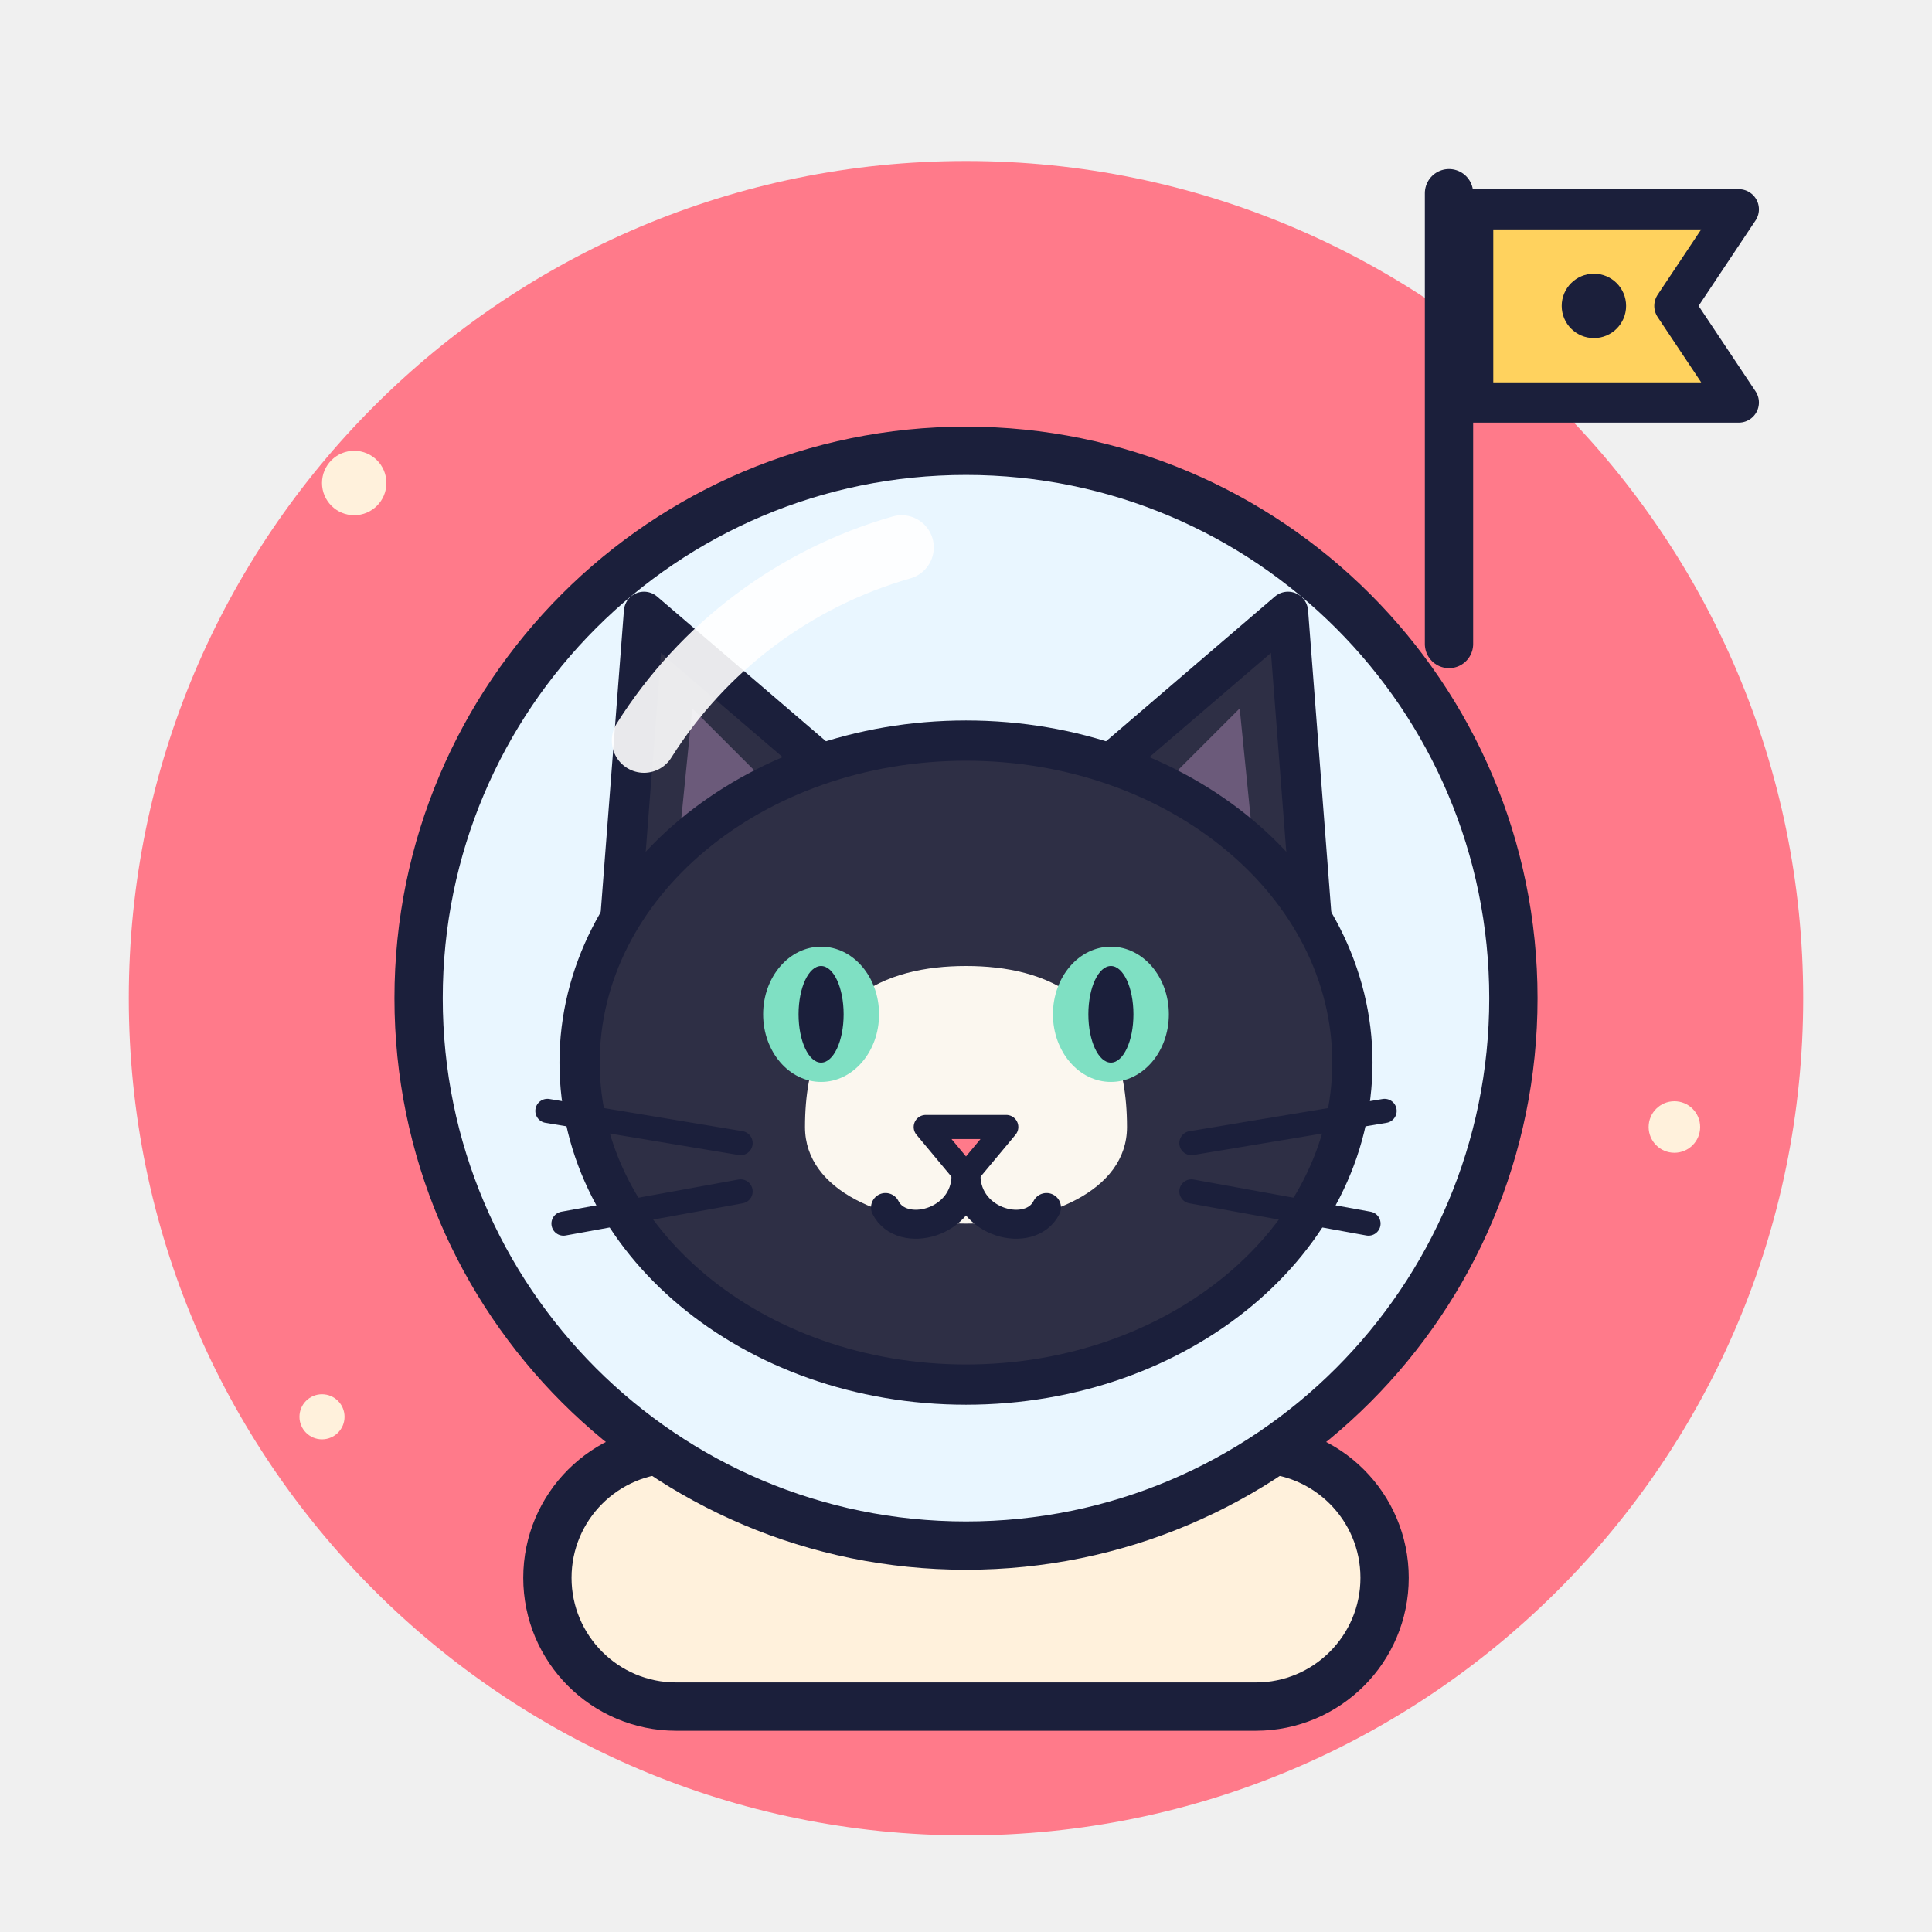
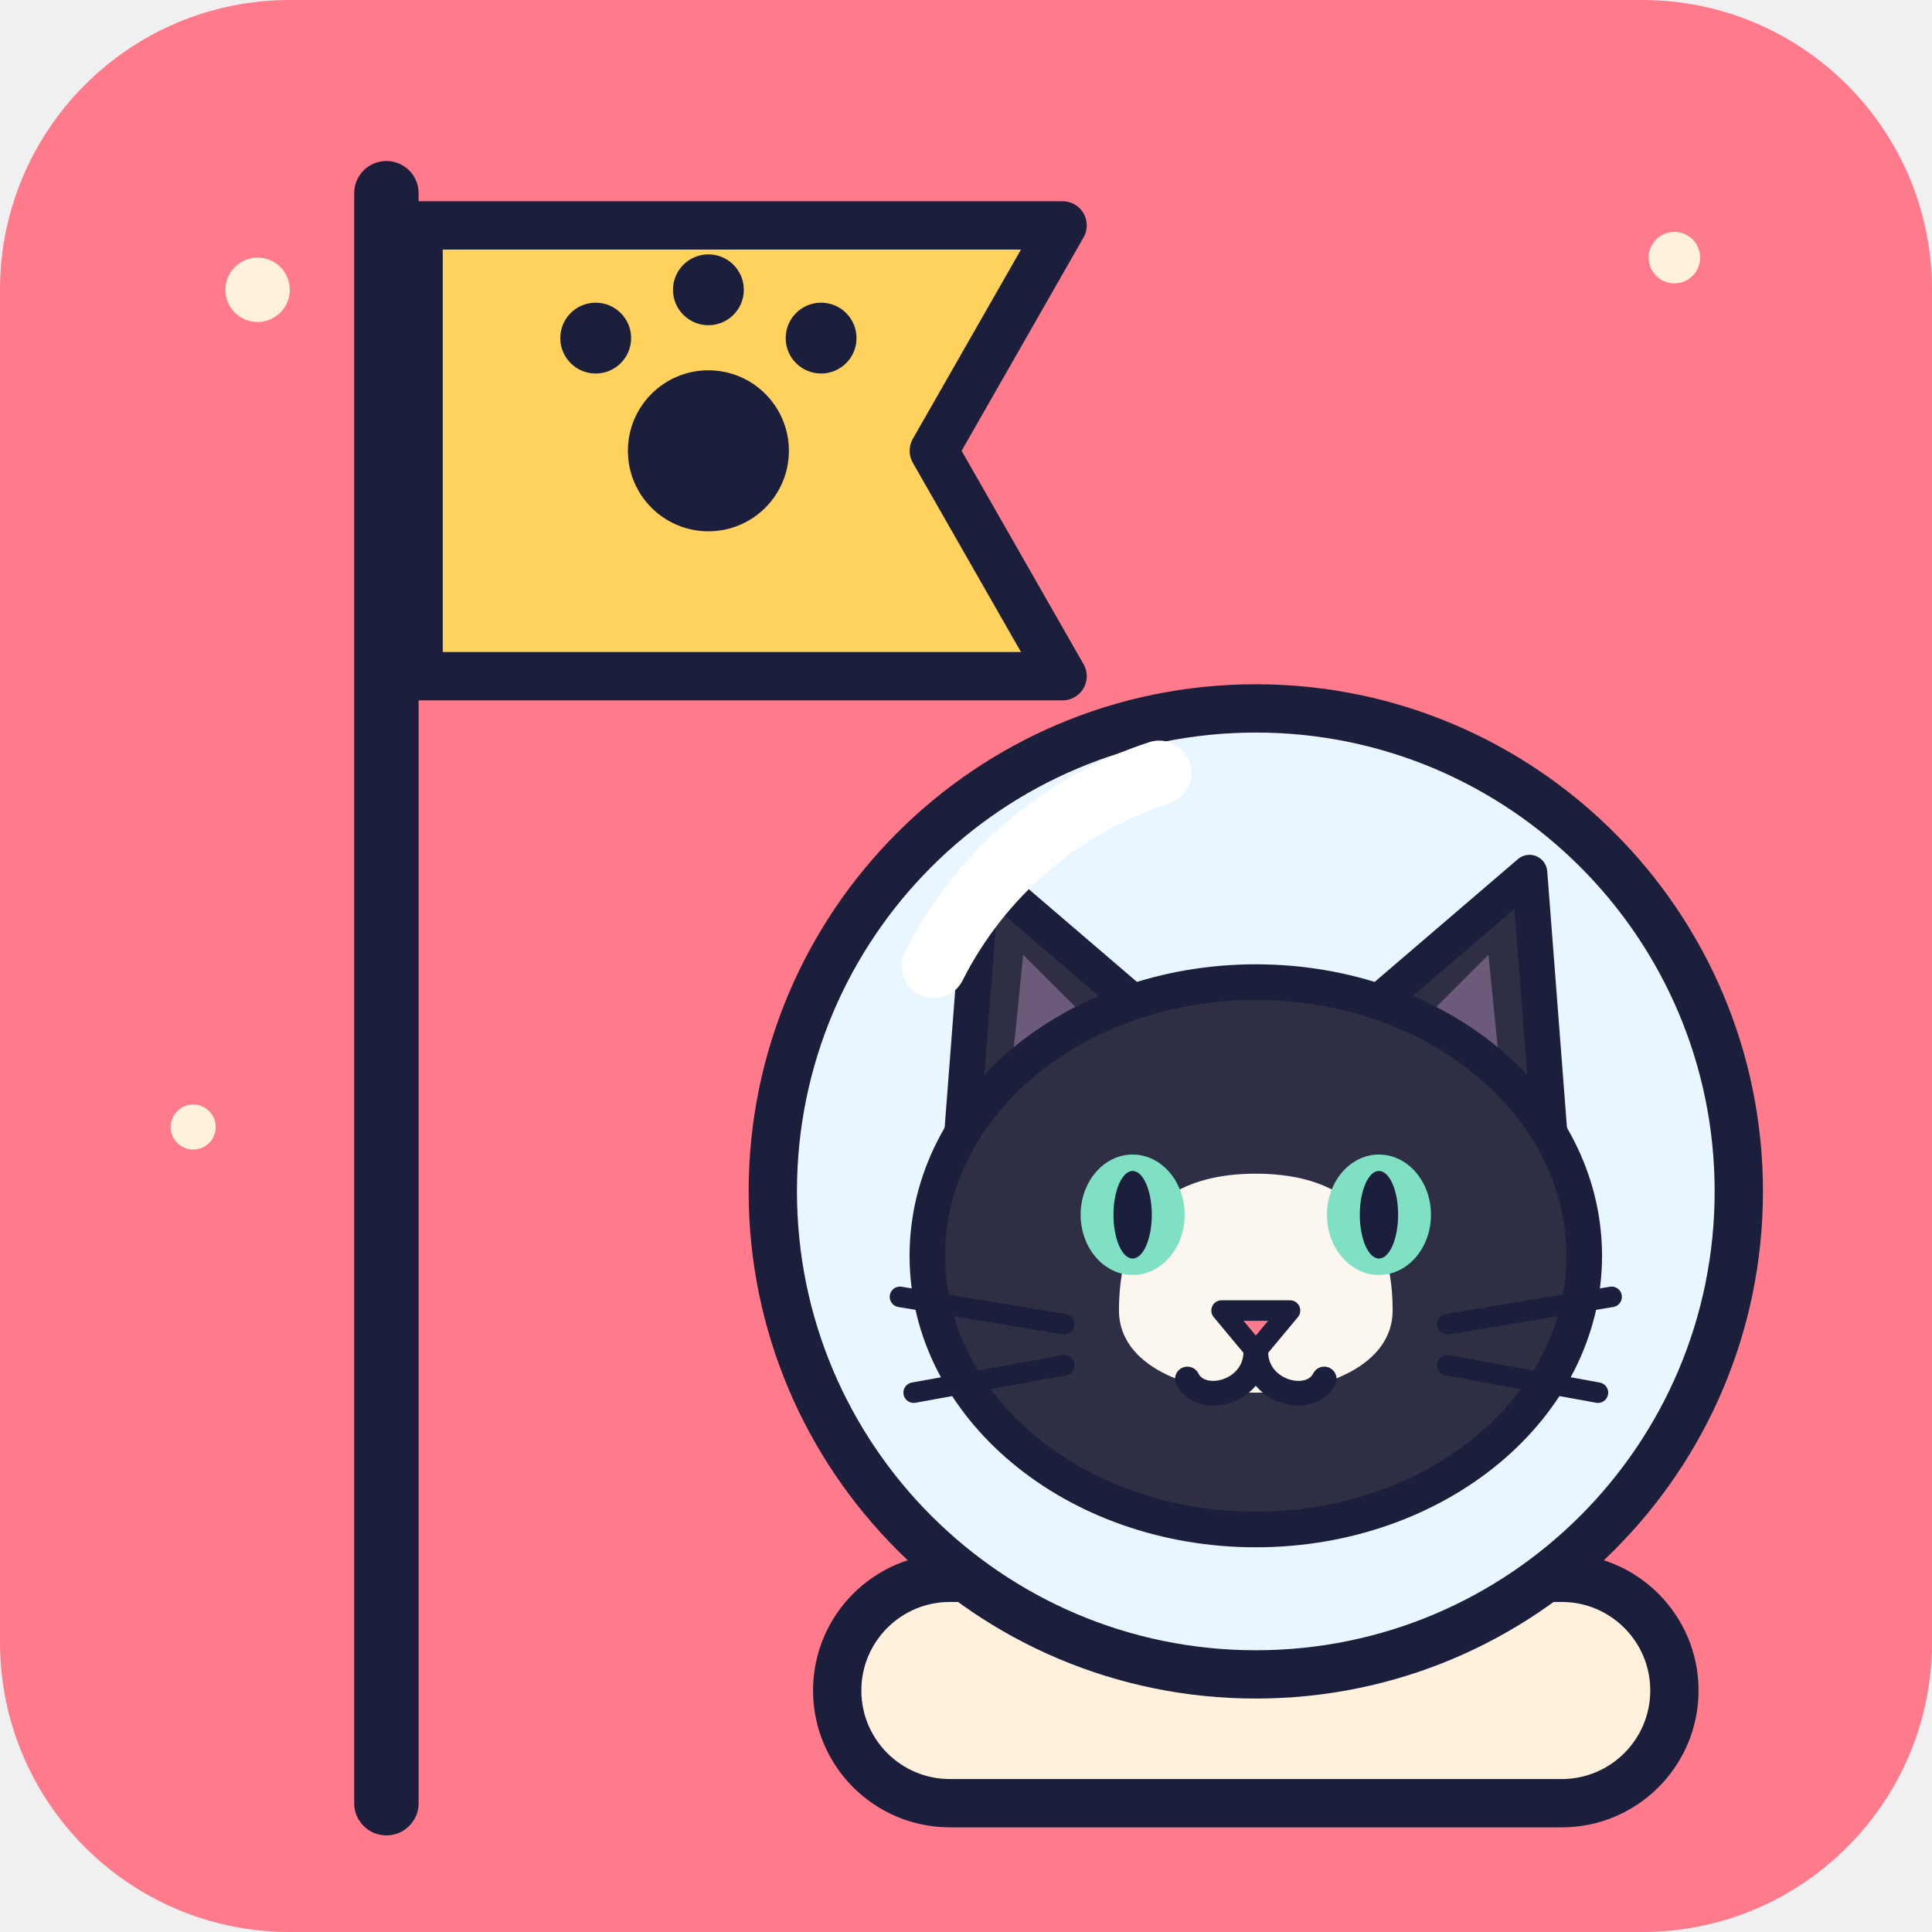
- <svg xmlns="http://www.w3.org/2000/svg" viewBox="0 0 120 120" role="img" aria-label="Astro, cat astronaut">
-   <circle cx="60" cy="62" r="52" fill="#FF7A8A" />
-   <circle cx="22" cy="30" r="2" fill="#FFF1DC" />
-   <circle cx="104" cy="70" r="1.6" fill="#FFF1DC" />
-   <circle cx="20" cy="88" r="1.4" fill="#FFF1DC" />
-   <g transform="translate(90 12)">
-     <path d="M0 0 V28" stroke="#1B1F3B" stroke-width="3" stroke-linecap="round" />
-     <path d="M1.5 1 H18 L14 7 L18 13 H1.5 Z" fill="#FFD25E" stroke="#1B1F3B" stroke-width="2.5" stroke-linejoin="round" />
-     <circle cx="9" cy="7" r="2" fill="#1B1F3B" />
+ <svg xmlns="http://www.w3.org/2000/svg" width="120" height="120" viewBox="0 0 120 120" role="img" aria-label="Astro, cat astronaut">
+   <rect width="120" height="120" rx="18" fill="#FF7A8A" />
+   <circle cx="16" cy="18" r="2" fill="#FFF1DC" />
+   <circle cx="104" cy="16" r="1.6" fill="#FFF1DC" />
+   <circle cx="12" cy="70" r="1.4" fill="#FFF1DC" />
+   <path d="M24 12 V112" stroke="#1B1F3B" stroke-width="4" stroke-linecap="round" />
+   <path d="M26 14 H66 L58 28 L66 42 H26 Z" fill="#FFD25E" stroke="#1B1F3B" stroke-width="3" stroke-linejoin="round" />
+   <circle cx="44" cy="28" r="5" fill="#1B1F3B" />
+   <circle cx="37" cy="21" r="2.2" fill="#1B1F3B" />
+   <circle cx="44" cy="18" r="2.2" fill="#1B1F3B" />
+   <circle cx="51" cy="21" r="2.2" fill="#1B1F3B" />
+   <rect x="52" y="98" width="52" height="14" rx="7" fill="#FFF1DC" stroke="#1B1F3B" stroke-width="3" />
+   <circle cx="78" cy="74" r="30" fill="#E9F6FF" stroke="#1B1F3B" stroke-width="3" />
+   <g transform="translate(78 78) scale(0.85)">
+     <path d="M-22 -2 L-20 -28 L-6 -16 Z M22 -2 L20 -28 L6 -16 Z" fill="#2E2F45" stroke="#1B1F3B" stroke-width="2.6" stroke-linejoin="round" />
+     <path d="M-18 -12 L-17 -22 L-11 -16 Z M18 -12 L17 -22 L11 -16 Z" fill="#6B5A7A" />
+     <ellipse cx="0" cy="0" rx="24" ry="20" fill="#2E2F45" stroke="#1B1F3B" stroke-width="2.6" />
+     <path d="M-10 4 C-10 -4 -5 -6 0 -6 C5 -6 10 -4 10 4 C10 12 -10 12 -10 4 Z" fill="#FBF7EF" />
+     <ellipse cx="-9" cy="-3" rx="3.8" ry="4.4" fill="#7FE0C3" />
+     <ellipse cx="9" cy="-3" rx="3.8" ry="4.4" fill="#7FE0C3" />
+     <ellipse cx="-9" cy="-3" rx="1.4" ry="3.2" fill="#1B1F3B" />
+     <ellipse cx="9" cy="-3" rx="1.4" ry="3.2" fill="#1B1F3B" />
+     <path d="M-2.5 4 H2.5 L0 7 Z" fill="#FF7A8A" stroke="#1B1F3B" stroke-width="1.5" stroke-linejoin="round" />
+     <path d="M0 7 C0 10 -4 11 -5 9 M0 7 C0 10 4 11 5 9" fill="none" stroke="#1B1F3B" stroke-width="1.8" stroke-linecap="round" />
+     <path d="M-14 5 L-26 3 M-14 8 L-25 10 M14 5 L26 3 M14 8 L25 10" stroke="#1B1F3B" stroke-width="1.5" stroke-linecap="round" />
  </g>
-   <rect x="34" y="90" width="52" height="16" rx="8" fill="#FFF1DC" stroke="#1B1F3B" stroke-width="3" />
-   <circle cx="60" cy="62" r="34" fill="#E9F6FF" stroke="#1B1F3B" stroke-width="3" />
-   <path d="M38 64 L40 38 L54 50 Z" fill="#2E2F45" stroke="#1B1F3B" stroke-width="2.5" stroke-linejoin="round" />
-   <path d="M82 64 L80 38 L66 50 Z" fill="#2E2F45" stroke="#1B1F3B" stroke-width="2.5" stroke-linejoin="round" />
-   <path d="M42 54 L43 44 L49 50 Z" fill="#6B5A7A" />
-   <path d="M78 54 L77 44 L71 50 Z" fill="#6B5A7A" />
-   <ellipse cx="60" cy="66" rx="24" ry="20" fill="#2E2F45" stroke="#1B1F3B" stroke-width="2.5" />
-   <path d="M50 70 C50 62 55 60 60 60 C65 60 70 62 70 70 C70 78 50 78 50 70 Z" fill="#FBF7EF" />
-   <ellipse cx="51" cy="63" rx="3.6" ry="4.2" fill="#7FE0C3" />
-   <ellipse cx="69" cy="63" rx="3.6" ry="4.2" fill="#7FE0C3" />
-   <ellipse cx="51" cy="63" rx="1.4" ry="3" fill="#1B1F3B" />
-   <ellipse cx="69" cy="63" rx="1.4" ry="3" fill="#1B1F3B" />
-   <path d="M57.5 70 H62.5 L60 73 Z" fill="#FF7A8A" stroke="#1B1F3B" stroke-width="1.5" stroke-linejoin="round" />
-   <path d="M60 73 C60 76 56 77 55 75 M60 73 C60 76 64 77 65 75" fill="none" stroke="#1B1F3B" stroke-width="1.8" stroke-linecap="round" />
-   <path d="M46 71 L34 69 M46 74 L35 76 M74 71 L86 69 M74 74 L85 76" stroke="#1B1F3B" stroke-width="1.5" stroke-linecap="round" />
-   <path d="M40 46 A28 28 0 0 1 56 34" fill="none" stroke="#fff" stroke-width="4" stroke-linecap="round" opacity=".9" />
+   <path d="M58 60 A24 24 0 0 1 72 48" fill="none" stroke="#fff" stroke-width="4" stroke-linecap="round" />
</svg>
